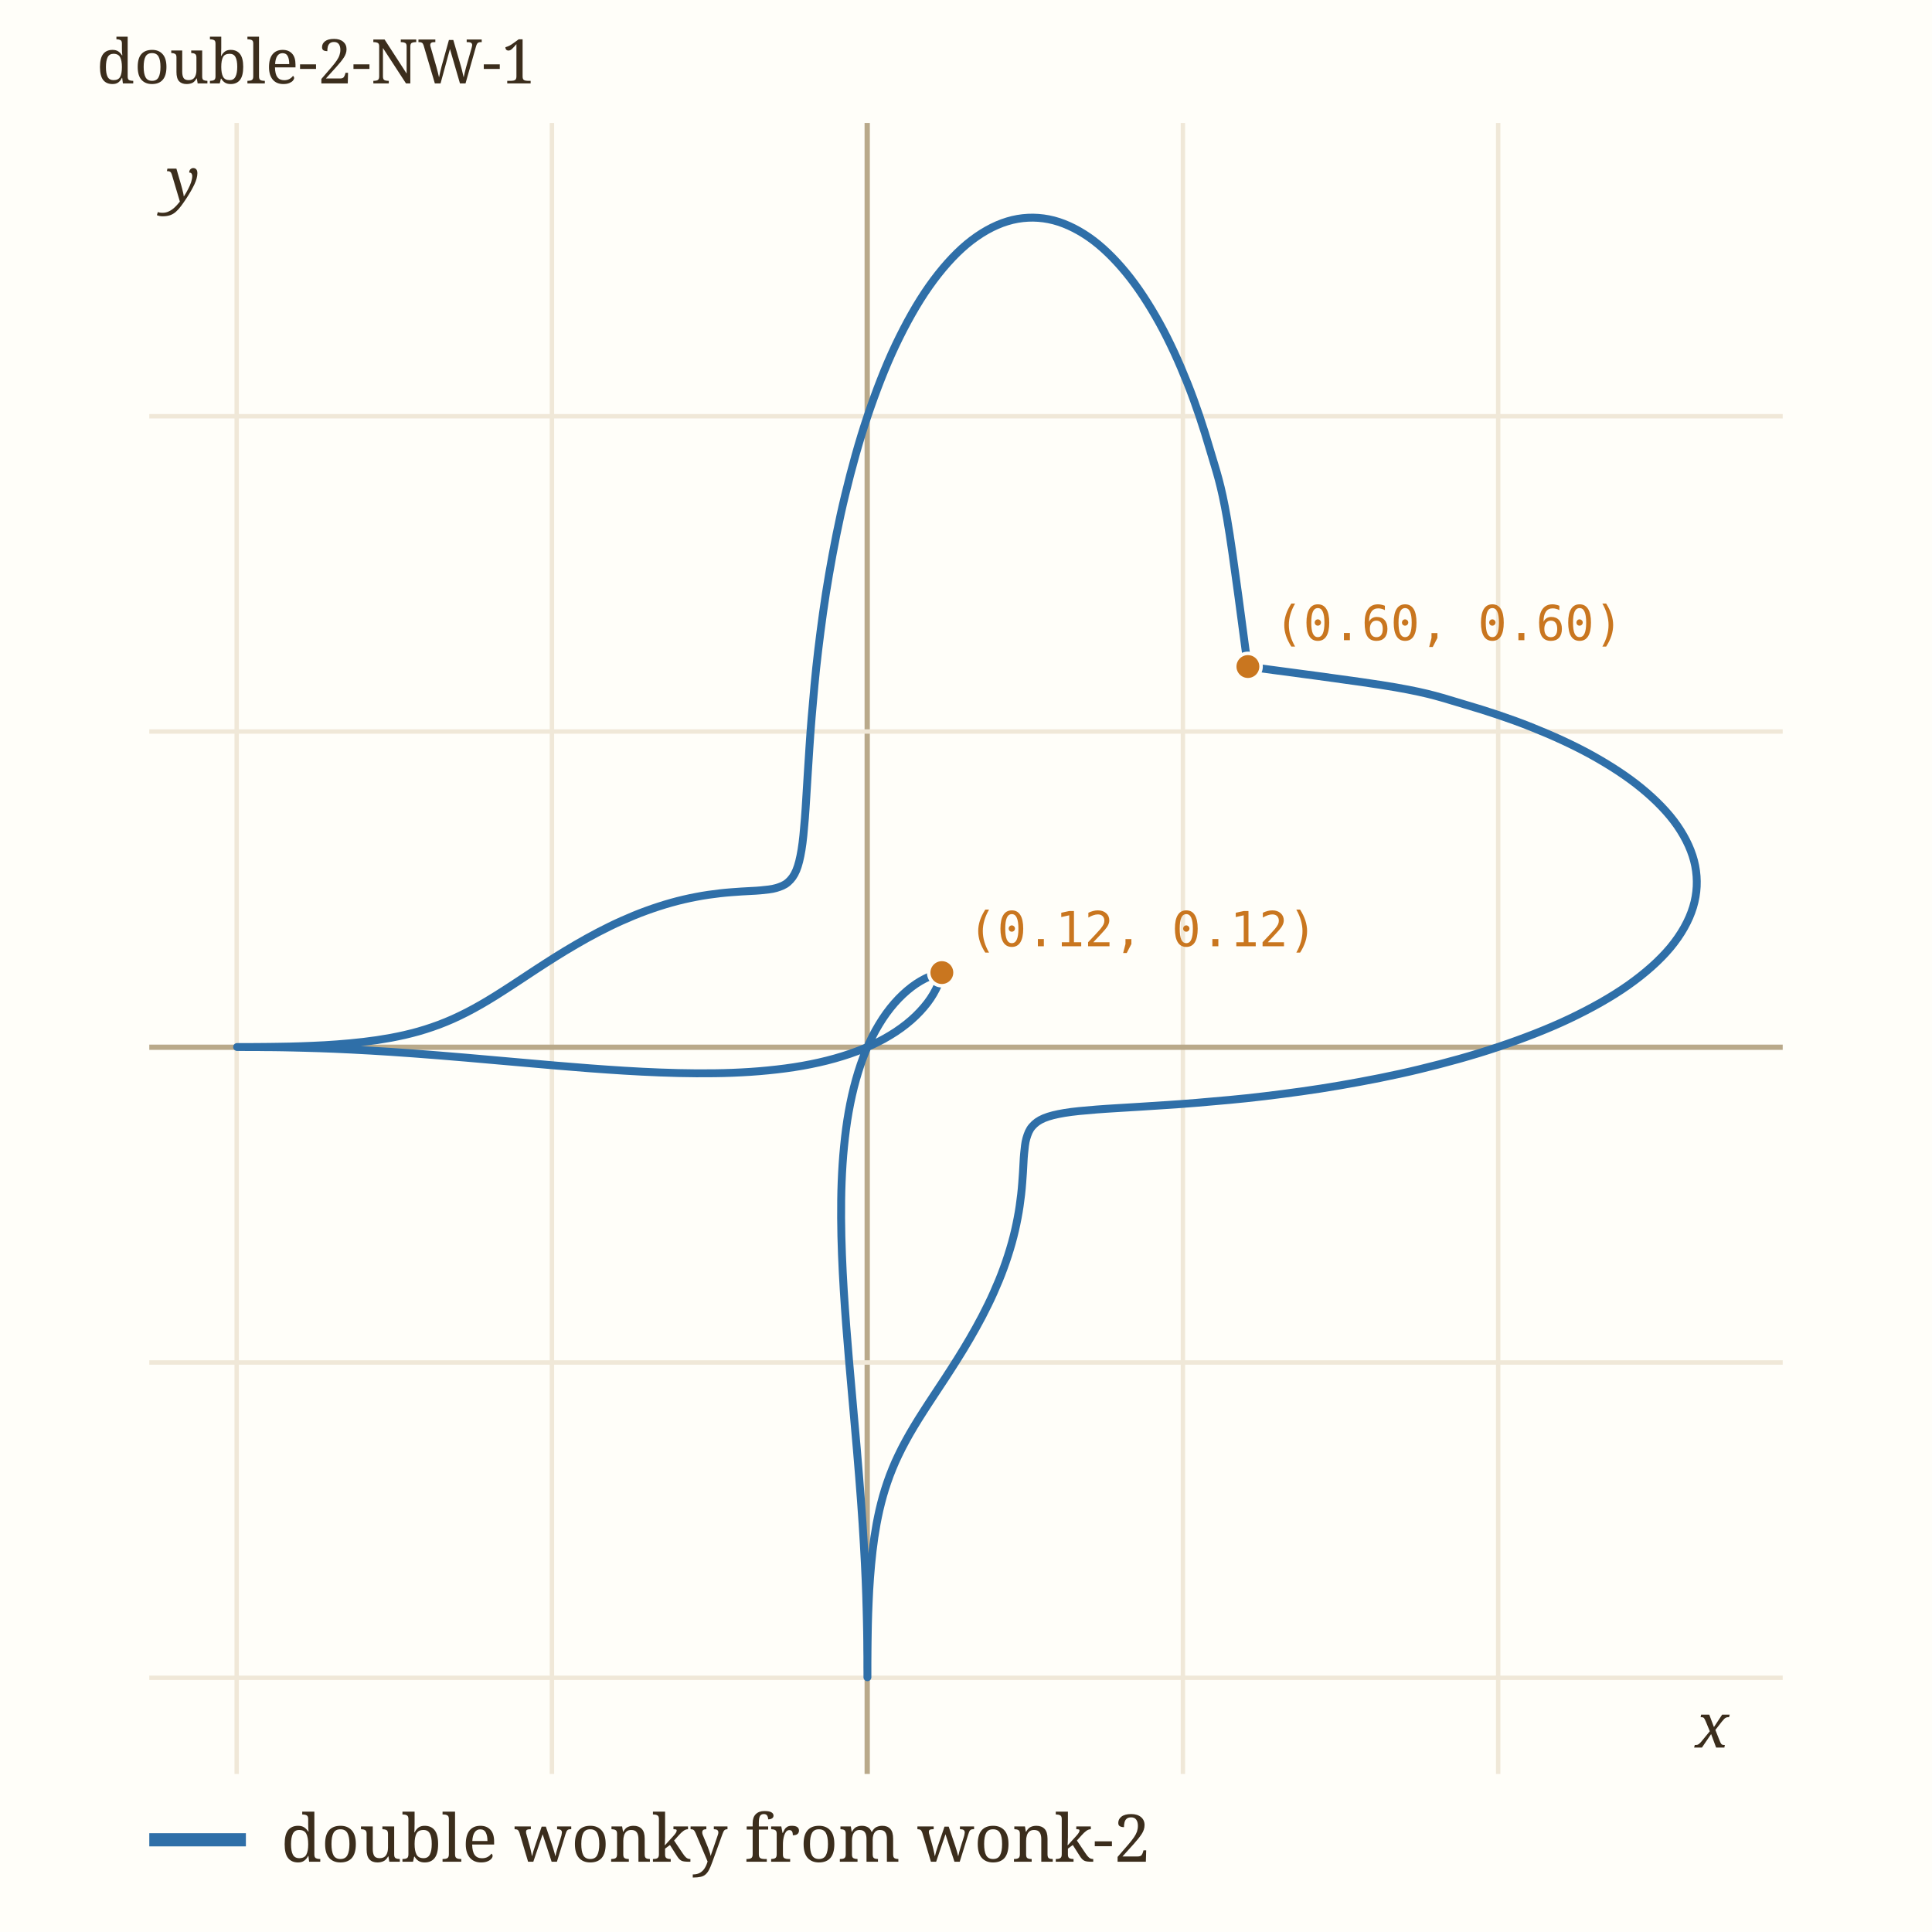
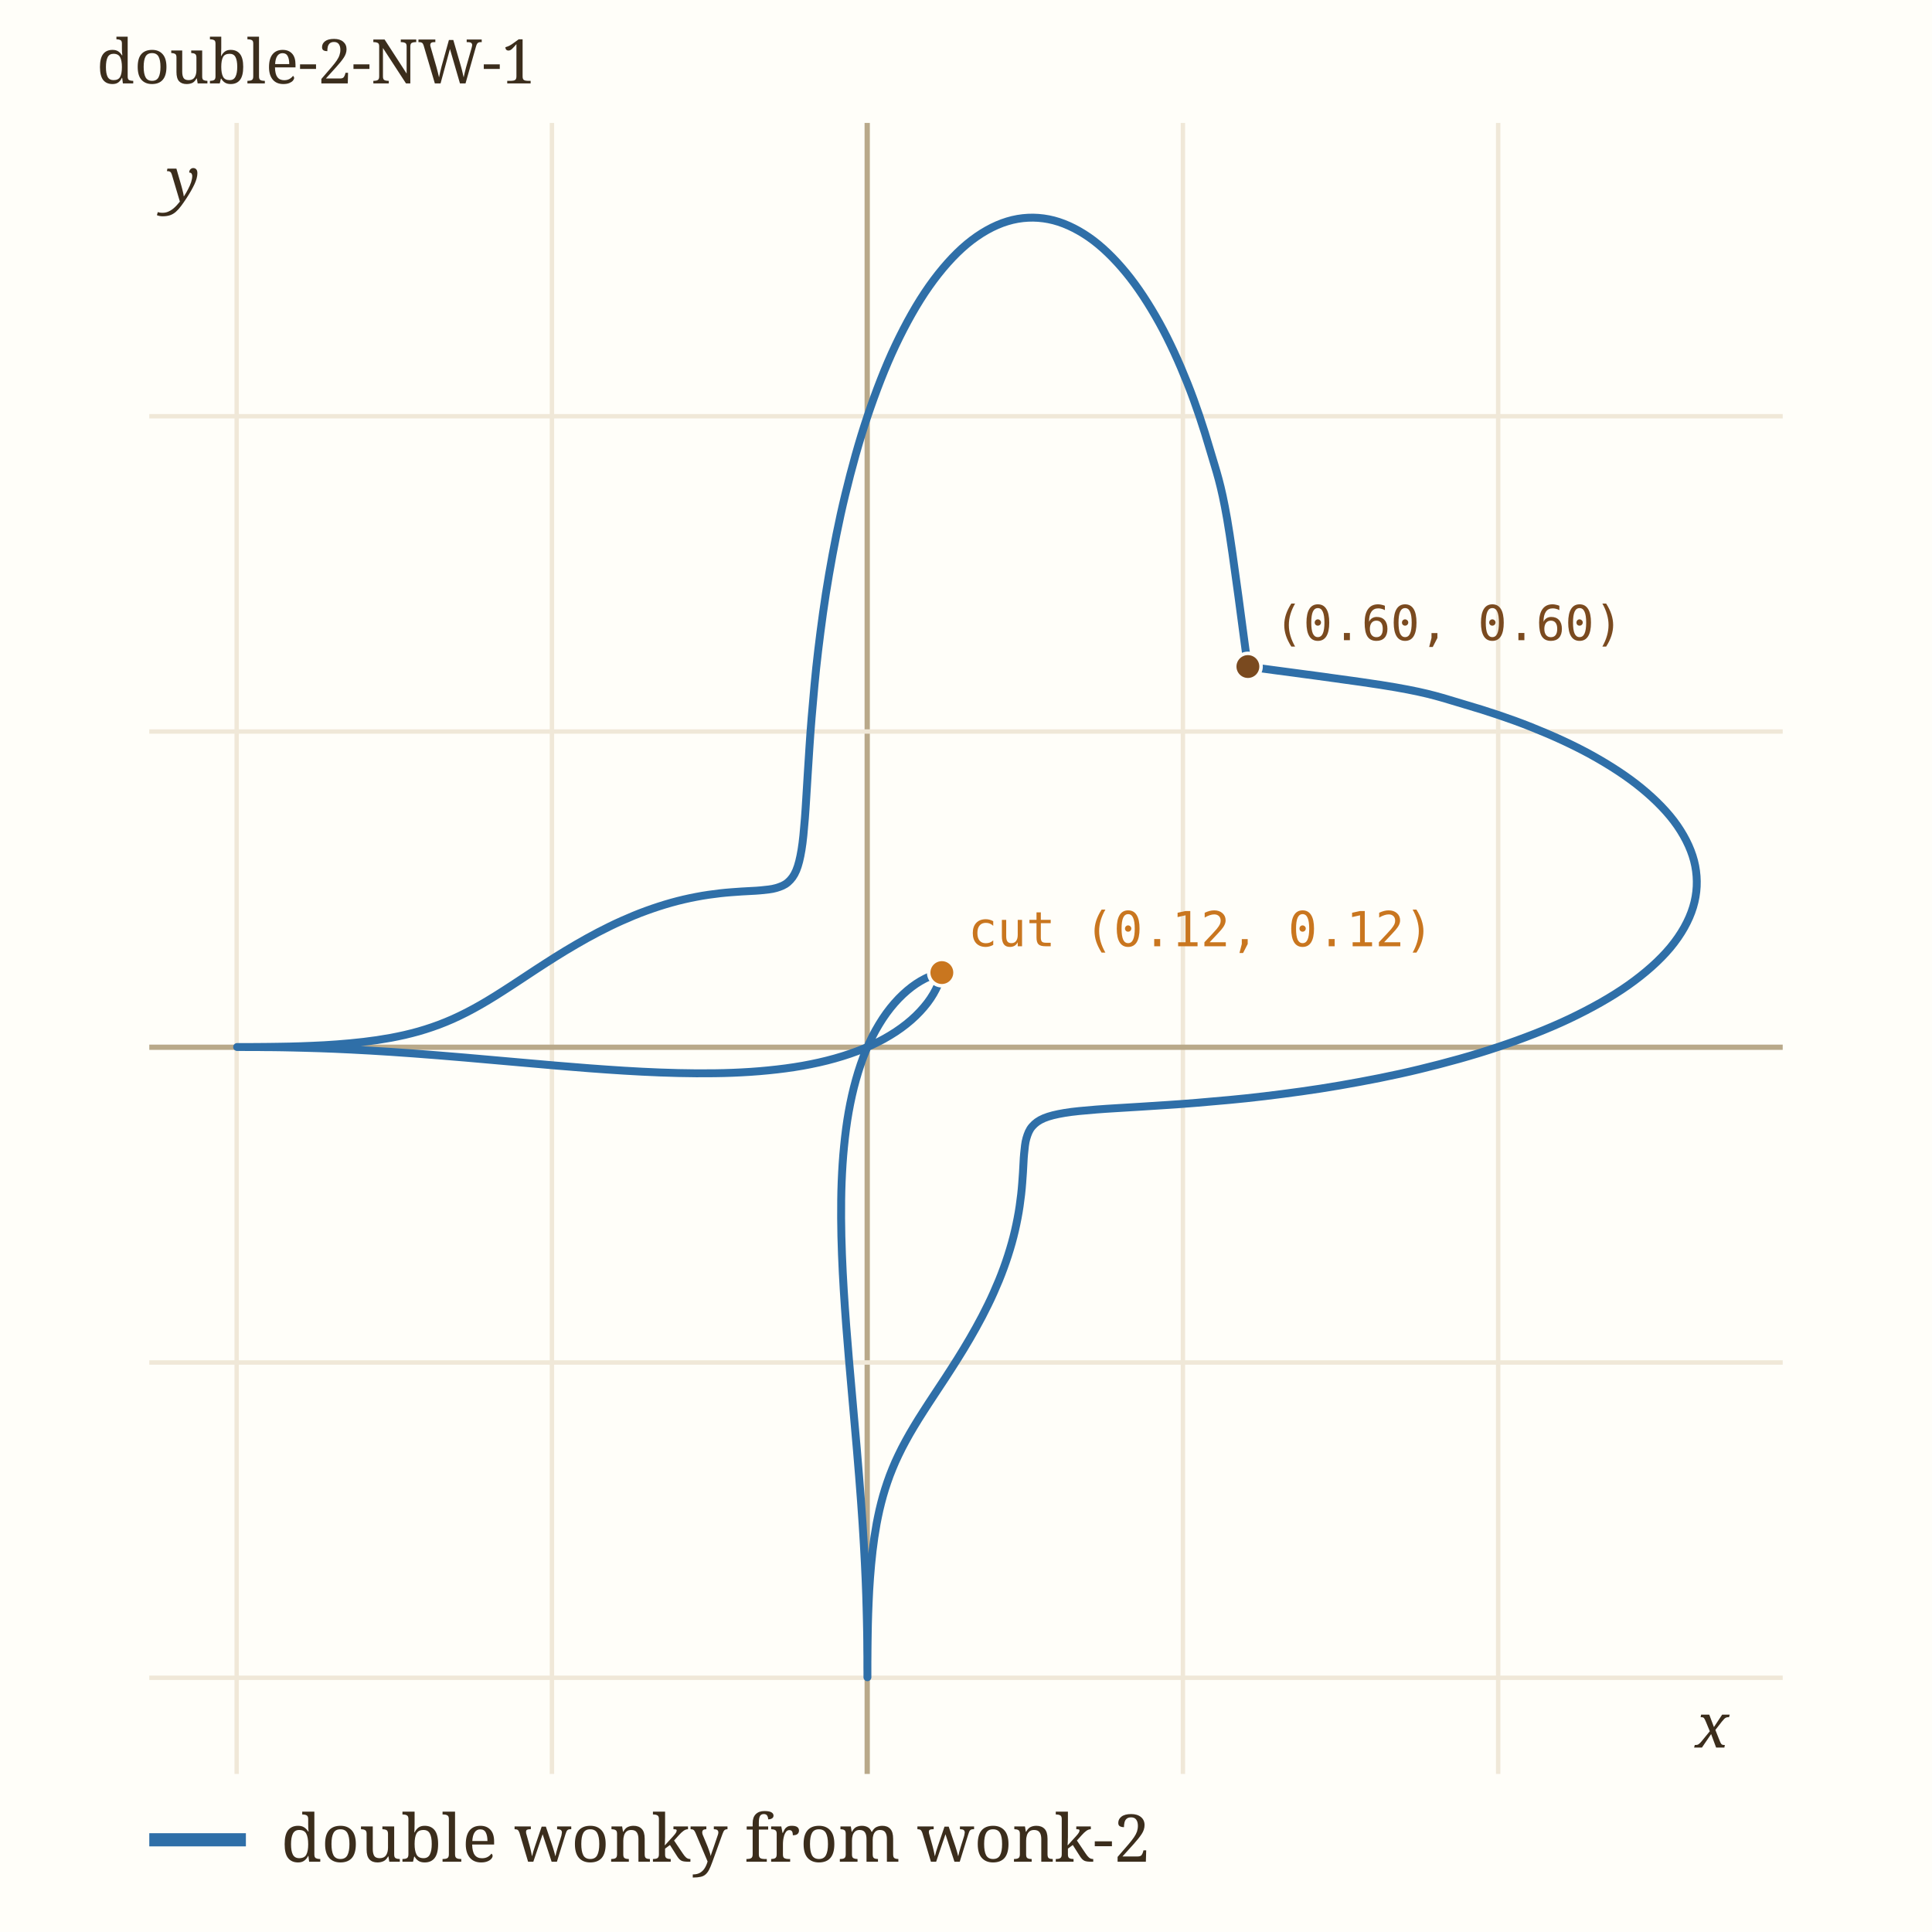
<svg xmlns="http://www.w3.org/2000/svg" viewBox="0 0 440 440" width="440" height="440" role="img" aria-label="double-2-NW-1" data-panel="double-2-NW-1">
  <rect x="0" y="0" width="440" height="440" fill="#fffef9" />
  <clipPath id="clip-double-2-NW-1">
    <rect x="34" y="28" width="372" height="376" />
  </clipPath>
  <g clip-path="url(#clip-double-2-NW-1)">
    <line x1="53.9" x2="53.9" y1="28" y2="404" stroke="#f0e8d8" stroke-width="1" />
    <text x="53.9" y="418.0" font-family="ui-monospace, Menlo, monospace" font-size="11" fill="#9c8a6a" text-anchor="middle">-1</text>
    <line x1="125.7" x2="125.7" y1="28" y2="404" stroke="#f0e8d8" stroke-width="1" />
    <text x="125.7" y="418.0" font-family="ui-monospace, Menlo, monospace" font-size="11" fill="#9c8a6a" text-anchor="middle">-0.5</text>
    <line x1="197.5" x2="197.5" y1="28" y2="404" stroke="#b9a98a" stroke-width="1.2" />
    <line x1="269.4" x2="269.4" y1="28" y2="404" stroke="#f0e8d8" stroke-width="1" />
    <text x="269.4" y="418.0" font-family="ui-monospace, Menlo, monospace" font-size="11" fill="#9c8a6a" text-anchor="middle">0.5</text>
    <line x1="341.2" x2="341.2" y1="28" y2="404" stroke="#f0e8d8" stroke-width="1" />
    <text x="341.2" y="418.0" font-family="ui-monospace, Menlo, monospace" font-size="11" fill="#9c8a6a" text-anchor="middle">1</text>
    <line x1="34" x2="406" y1="382.1" y2="382.1" stroke="#f0e8d8" stroke-width="1" />
    <text x="28.0" y="386.1" font-family="ui-monospace, Menlo, monospace" font-size="11" fill="#9c8a6a" text-anchor="end">-1</text>
    <line x1="34" x2="406" y1="310.3" y2="310.3" stroke="#f0e8d8" stroke-width="1" />
    <text x="28.0" y="314.3" font-family="ui-monospace, Menlo, monospace" font-size="11" fill="#9c8a6a" text-anchor="end">-0.5</text>
    <line x1="34" x2="406" y1="238.5" y2="238.5" stroke="#b9a98a" stroke-width="1.2" />
    <line x1="34" x2="406" y1="166.6" y2="166.6" stroke="#f0e8d8" stroke-width="1" />
    <text x="28.0" y="170.6" font-family="ui-monospace, Menlo, monospace" font-size="11" fill="#9c8a6a" text-anchor="end">0.5</text>
    <line x1="34" x2="406" y1="94.8" y2="94.8" stroke="#f0e8d8" stroke-width="1" />
    <text x="28.0" y="98.8" font-family="ui-monospace, Menlo, monospace" font-size="11" fill="#9c8a6a" text-anchor="end">1</text>
    <path d="M284.18,151.82 C283.39,146.22 280.90,126.42 279.47,118.20 C278.03,109.98 277.09,107.63 275.58,102.48 C274.08,97.33 272.36,92.12 270.43,87.29 C268.51,82.46 266.35,77.72 264.03,73.52 C261.70,69.32 259.14,65.37 256.46,62.12 C253.78,58.86 250.89,56.03 247.95,54.00 C245.00,51.97 241.89,50.53 238.80,49.93 C235.72,49.33 232.52,49.46 229.42,50.41 C226.32,51.35 223.18,53.12 220.21,55.58 C217.25,58.05 214.32,61.36 211.61,65.20 C208.90,69.04 206.31,73.68 203.96,78.62 C201.62,83.55 199.46,89.16 197.55,94.84 C195.64,100.51 193.95,106.66 192.50,112.66 C191.04,118.65 189.83,124.90 188.81,130.80 C187.78,136.71 187.00,142.62 186.34,148.07 C185.68,153.51 185.24,158.76 184.84,163.47 C184.44,168.18 184.21,172.52 183.95,176.34 C183.70,180.15 183.54,183.48 183.31,186.35 C183.08,189.22 182.87,191.57 182.54,193.55 C182.21,195.53 181.85,197.00 181.34,198.24 C180.82,199.47 180.22,200.26 179.45,200.93 C178.69,201.60 177.80,201.93 176.76,202.24 C175.73,202.55 174.54,202.63 173.23,202.77 C171.93,202.90 170.47,202.92 168.93,203.03 C167.39,203.14 165.71,203.24 163.98,203.44 C162.26,203.64 160.42,203.89 158.58,204.25 C156.73,204.60 154.81,205.04 152.92,205.57 C151.02,206.10 149.08,206.73 147.19,207.42 C145.31,208.10 143.41,208.89 141.58,209.71 C139.75,210.52 137.95,211.42 136.21,212.32 C134.48,213.22 132.79,214.17 131.17,215.11 C129.55,216.04 127.99,217.01 126.49,217.94 C125.00,218.87 123.57,219.81 122.19,220.70 C120.81,221.60 119.50,222.48 118.23,223.31 C116.96,224.14 115.75,224.95 114.56,225.70 C113.37,226.46 112.24,227.18 111.11,227.85 C109.99,228.52 108.91,229.15 107.83,229.73 C106.76,230.32 105.70,230.86 104.65,231.36 C103.60,231.87 102.57,232.33 101.53,232.75 C100.49,233.18 99.45,233.57 98.42,233.92 C97.38,234.28 96.34,234.60 95.30,234.90 C94.26,235.19 93.21,235.46 92.17,235.70 C91.12,235.94 90.07,236.15 89.03,236.35 C87.98,236.54 86.93,236.71 85.89,236.87 C84.85,237.02 83.81,237.16 82.78,237.28 C81.75,237.40 80.73,237.51 79.72,237.60 C78.71,237.70 77.71,237.78 76.74,237.85 C75.76,237.92 74.80,237.98 73.87,238.04 C72.94,238.09 72.02,238.13 71.14,238.17 C70.25,238.21 69.39,238.24 68.56,238.27 C67.74,238.30 66.94,238.32 66.17,238.34 C65.41,238.36 64.67,238.37 63.98,238.38 C63.28,238.40 62.62,238.41 62.00,238.41 C61.37,238.42 60.79,238.43 60.24,238.43 C59.69,238.44 59.17,238.44 58.70,238.44 C58.22,238.45 57.78,238.45 57.38,238.45 C56.98,238.45 56.62,238.45 56.29,238.45 C55.96,238.45 55.67,238.45 55.42,238.45 C55.16,238.45 54.94,238.45 54.75,238.45 C54.56,238.45 54.41,238.45 54.29,238.45 C54.16,238.45 54.08,238.45 54.02,238.45 C53.96,238.45 53.93,238.45 53.93,238.45 C53.93,238.45 54.00,238.45 54.02,238.45 C54.03,238.45 53.97,238.45 54.02,238.45 C54.06,238.45 54.16,238.45 54.29,238.45 C54.41,238.45 54.56,238.45 54.75,238.45 C54.94,238.45 55.16,238.45 55.42,238.45 C55.68,238.45 55.97,238.45 56.30,238.46 C56.63,238.46 57.00,238.46 57.41,238.46 C57.82,238.46 58.27,238.46 58.76,238.46 C59.25,238.47 59.78,238.47 60.36,238.48 C60.94,238.48 61.56,238.49 62.23,238.49 C62.90,238.50 63.62,238.51 64.39,238.52 C65.16,238.54 65.97,238.55 66.84,238.57 C67.72,238.59 68.64,238.61 69.62,238.64 C70.61,238.66 71.64,238.69 72.74,238.73 C73.84,238.77 75.00,238.81 76.23,238.86 C77.45,238.92 78.74,238.97 80.10,239.04 C81.45,239.11 82.88,239.18 84.37,239.27 C85.87,239.36 87.43,239.45 89.07,239.56 C90.71,239.67 92.42,239.79 94.21,239.92 C95.99,240.05 97.86,240.20 99.79,240.35 C101.73,240.51 103.74,240.67 105.83,240.85 C107.92,241.03 110.08,241.22 112.31,241.42 C114.54,241.61 116.85,241.82 119.22,242.03 C121.59,242.24 124.04,242.46 126.53,242.67 C129.02,242.88 131.59,243.09 134.19,243.29 C136.79,243.48 139.46,243.68 142.14,243.84 C144.83,244.00 147.56,244.15 150.30,244.25 C153.04,244.35 155.82,244.43 158.57,244.44 C161.33,244.45 164.11,244.43 166.84,244.32 C169.57,244.21 172.30,244.04 174.96,243.77 C177.61,243.51 180.25,243.17 182.78,242.72 C185.30,242.27 187.78,241.72 190.12,241.06 C192.47,240.40 194.73,239.64 196.82,238.76 C198.92,237.89 200.90,236.89 202.68,235.81 C204.47,234.74 206.11,233.54 207.53,232.30 C208.95,231.06 210.20,229.71 211.21,228.39 C212.22,227.07 213.02,225.66 213.58,224.38 C214.14,223.09 214.43,221.16 214.58,220.69 C214.73,220.21 214.34,221.41 214.46,221.54 C214.59,221.66 215.79,221.27 215.31,221.42 C214.84,221.57 212.91,221.86 211.62,222.42 C210.34,222.98 208.93,223.78 207.61,224.79 C206.29,225.80 204.94,227.05 203.70,228.47 C202.46,229.89 201.26,231.53 200.19,233.32 C199.11,235.10 198.11,237.08 197.24,239.18 C196.36,241.27 195.60,243.53 194.94,245.88 C194.28,248.22 193.73,250.70 193.28,253.22 C192.83,255.75 192.49,258.39 192.23,261.04 C191.96,263.70 191.79,266.43 191.68,269.16 C191.57,271.89 191.55,274.67 191.56,277.43 C191.57,280.18 191.65,282.96 191.75,285.70 C191.85,288.44 192.00,291.17 192.16,293.86 C192.32,296.54 192.52,299.21 192.71,301.81 C192.91,304.41 193.12,306.98 193.33,309.47 C193.54,311.96 193.76,314.41 193.97,316.78 C194.18,319.15 194.39,321.46 194.58,323.69 C194.78,325.92 194.97,328.08 195.15,330.17 C195.33,332.26 195.49,334.27 195.65,336.21 C195.80,338.14 195.95,340.01 196.08,341.79 C196.21,343.58 196.33,345.29 196.44,346.93 C196.55,348.57 196.64,350.13 196.73,351.63 C196.82,353.12 196.89,354.55 196.96,355.90 C197.03,357.26 197.08,358.55 197.14,359.77 C197.19,361.00 197.23,362.16 197.27,363.26 C197.31,364.36 197.34,365.39 197.36,366.38 C197.39,367.36 197.41,368.28 197.43,369.16 C197.45,370.03 197.46,370.84 197.48,371.61 C197.49,372.38 197.50,373.10 197.51,373.77 C197.51,374.44 197.52,375.06 197.52,375.64 C197.53,376.22 197.53,376.75 197.54,377.24 C197.54,377.73 197.54,378.18 197.54,378.59 C197.54,379.00 197.54,379.37 197.54,379.70 C197.55,380.03 197.55,380.32 197.55,380.58 C197.55,380.84 197.55,381.06 197.55,381.25 C197.55,381.44 197.55,381.59 197.55,381.71 C197.55,381.84 197.55,381.94 197.55,381.98 C197.55,382.03 197.55,381.97 197.55,381.98 C197.55,382.00 197.55,382.07 197.55,382.07 C197.55,382.07 197.55,382.04 197.55,381.98 C197.55,381.92 197.55,381.84 197.55,381.71 C197.55,381.59 197.55,381.44 197.55,381.25 C197.55,381.06 197.55,380.84 197.55,380.58 C197.55,380.33 197.55,380.04 197.55,379.71 C197.55,379.38 197.55,379.02 197.55,378.62 C197.55,378.22 197.55,377.78 197.56,377.30 C197.56,376.83 197.56,376.31 197.57,375.76 C197.57,375.21 197.58,374.63 197.59,374.00 C197.59,373.38 197.60,372.72 197.62,372.02 C197.63,371.33 197.64,370.59 197.66,369.83 C197.68,369.06 197.70,368.26 197.73,367.44 C197.76,366.61 197.79,365.75 197.83,364.86 C197.87,363.98 197.91,363.06 197.96,362.13 C198.02,361.20 198.08,360.24 198.15,359.26 C198.22,358.29 198.30,357.29 198.40,356.28 C198.49,355.27 198.60,354.25 198.72,353.22 C198.84,352.19 198.98,351.15 199.13,350.11 C199.29,349.07 199.46,348.02 199.65,346.97 C199.85,345.93 200.06,344.88 200.30,343.83 C200.54,342.79 200.81,341.74 201.10,340.70 C201.40,339.66 201.72,338.62 202.08,337.58 C202.43,336.55 202.82,335.51 203.25,334.47 C203.67,333.43 204.13,332.40 204.64,331.35 C205.14,330.30 205.68,329.24 206.27,328.17 C206.85,327.09 207.48,326.01 208.15,324.89 C208.82,323.76 209.54,322.63 210.30,321.44 C211.05,320.25 211.86,319.04 212.69,317.77 C213.52,316.50 214.40,315.19 215.30,313.81 C216.19,312.43 217.13,311.00 218.06,309.51 C218.99,308.01 219.96,306.45 220.89,304.83 C221.83,303.21 222.78,301.52 223.68,299.79 C224.58,298.05 225.48,296.25 226.29,294.42 C227.11,292.59 227.90,290.69 228.58,288.81 C229.27,286.92 229.90,284.98 230.43,283.08 C230.96,281.19 231.40,279.27 231.75,277.42 C232.11,275.58 232.36,273.74 232.56,272.02 C232.76,270.29 232.86,268.61 232.97,267.07 C233.08,265.53 233.10,264.07 233.23,262.77 C233.37,261.46 233.45,260.27 233.76,259.24 C234.07,258.20 234.40,257.31 235.07,256.55 C235.74,255.78 236.53,255.18 237.76,254.66 C239.00,254.15 240.47,253.79 242.45,253.46 C244.43,253.13 246.78,252.92 249.65,252.69 C252.52,252.46 255.85,252.30 259.66,252.05 C263.48,251.79 267.82,251.56 272.53,251.16 C277.24,250.76 282.49,250.32 287.93,249.66 C293.38,249.00 299.29,248.22 305.20,247.19 C311.10,246.17 317.35,244.96 323.34,243.50 C329.34,242.05 335.49,240.36 341.16,238.45 C346.84,236.54 352.45,234.38 357.38,232.04 C362.32,229.69 366.96,227.10 370.80,224.39 C374.64,221.68 377.95,218.75 380.42,215.79 C382.88,212.82 384.65,209.68 385.59,206.58 C386.54,203.48 386.67,200.28 386.07,197.20 C385.47,194.11 384.03,191.00 382.00,188.05 C379.97,185.11 377.14,182.22 373.88,179.54 C370.63,176.86 366.68,174.30 362.48,171.97 C358.28,169.65 353.54,167.49 348.71,165.57 C343.88,163.64 338.67,161.92 333.52,160.42 C328.37,158.91 326.02,157.97 317.80,156.53 C309.58,155.10 289.78,152.61 284.18,151.82" fill="none" stroke="#2f6fa8" stroke-width="1.8" stroke-linecap="round" data-path="double-2-NW-1" />
    <circle cx="214.5" cy="221.5" r="3" fill="#c9761f" stroke="#fffef9" stroke-width="0.8" />
-     <text x="220.5" y="215.5" font-family="ui-monospace, Menlo, monospace" font-size="11" fill="#c9761f">(0.12, 0.12)</text>
-     <circle cx="284.2" cy="151.8" r="3" fill="#c9761f" stroke="#fffef9" stroke-width="0.8" />
-     <text x="290.2" y="145.8" font-family="ui-monospace, Menlo, monospace" font-size="11" fill="#c9761f">(0.60, 0.60)</text>
+     <text x="220.5" y="215.5" font-family="ui-monospace, Menlo, monospace" font-size="11" fill="#c9761f">cut (0.12, 0.12)</text>
+     <circle cx="284.2" cy="151.8" r="3" fill="#7a4a1f" stroke="#fffef9" stroke-width="0.8" />
+     <text x="290.2" y="145.8" font-family="ui-monospace, Menlo, monospace" font-size="11" fill="#7a4a1f">(0.60, 0.60)</text>
  </g>
  <text x="386.1" y="398.0" font-family="Georgia, serif" font-size="14" font-style="italic" fill="#3b2d1c">x</text>
  <text x="38.0" y="45.9" font-family="Georgia, serif" font-size="14" font-style="italic" fill="#3b2d1c">y</text>
  <text x="22" y="19" font-family="Georgia, serif" font-size="14" fill="#3b2d1c">double-2-NW-1</text>
  <line x1="34" x2="56" y1="419" y2="419" stroke="#2f6fa8" stroke-width="3" />
  <text x="64" y="424" font-family="Georgia, serif" font-size="15" fill="#3b2d1c">double wonky from wonk-2</text>
</svg>
